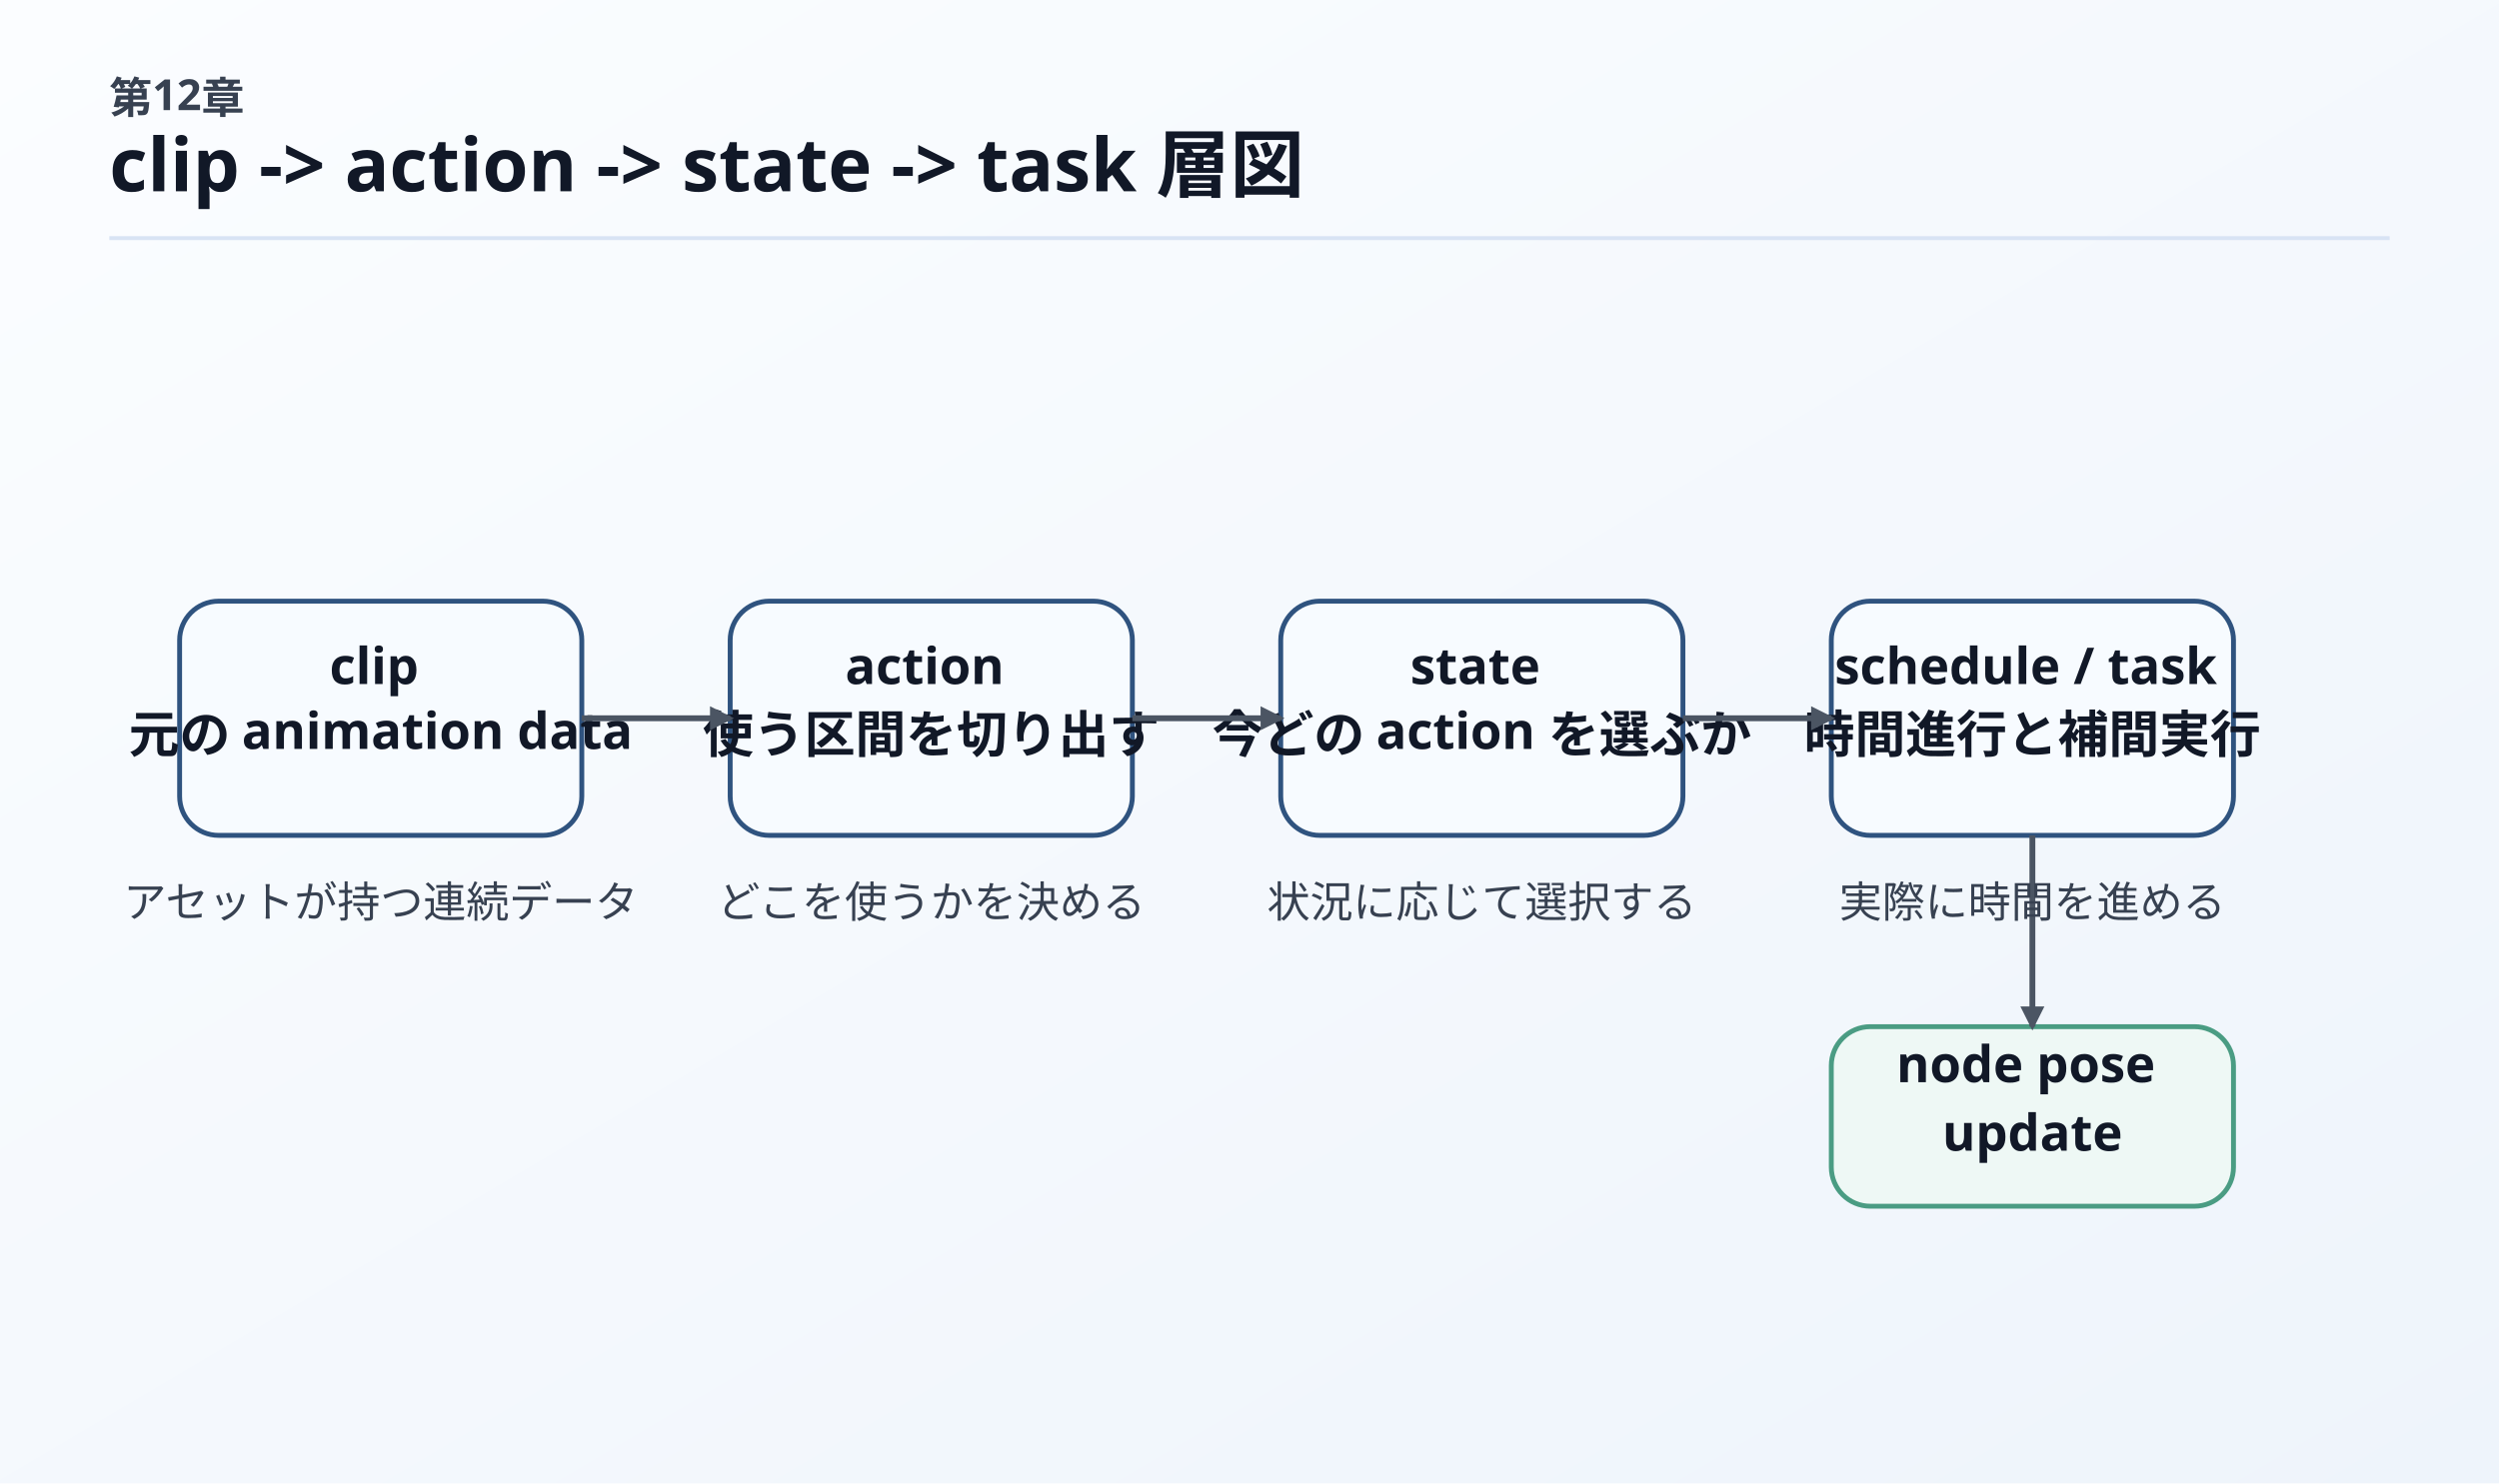
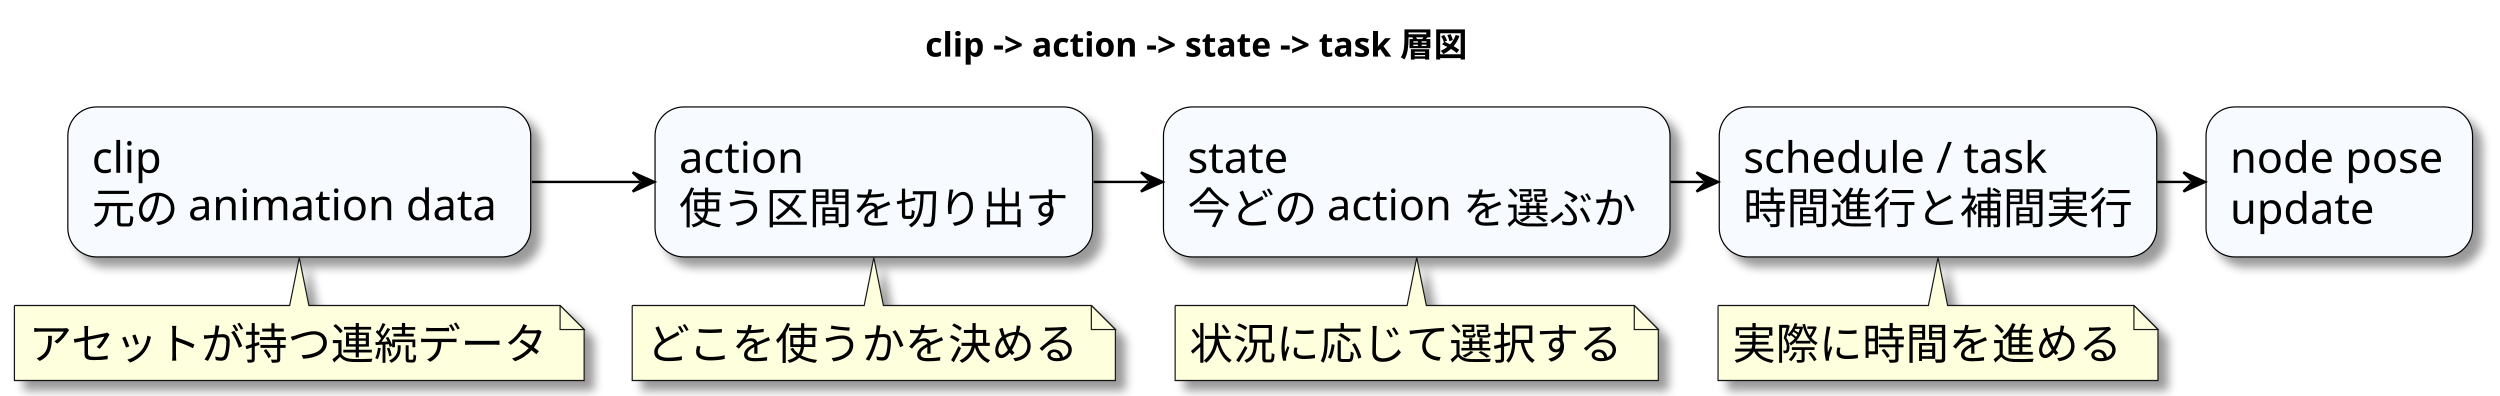
- <svg xmlns="http://www.w3.org/2000/svg" width="1280" height="760" viewBox="0 0 1280 760" role="img" aria-label="clip -&gt; action -&gt; state -&gt; task 層図">
+ <svg xmlns="http://www.w3.org/2000/svg" contentStyleType="text/css" data-diagram-type="DESCRIPTION" height="257.812px" preserveAspectRatio="none" style="width:1625px;height:257px;background:#FFFFFF;" version="1.1" viewBox="0 0 1625 257" width="1625px" zoomAndPan="magnify">
  <defs>
-     <linearGradient id="bg" x1="0" y1="0" x2="1" y2="1">
-       <stop offset="0%" stop-color="#fbfdff" />
-       <stop offset="100%" stop-color="#eef4fb" />
-     </linearGradient>
-     <marker id="arrow" viewBox="0 0 10 10" refX="8.4" refY="5" markerWidth="4.1" markerHeight="4.1" orient="auto-start-reverse">
-       <path d="M 0 0 L 10 5 L 0 10 z" fill="context-stroke" />
-     </marker>
+     <filter height="300%" id="fhwm7d1kss393" width="300%" x="-1" y="-1">
+       <feGaussianBlur result="blurOut" stdDeviation="3.125" />
+       <feColorMatrix in="blurOut" result="blurOut2" type="matrix" values="0 0 0 0 0 0 0 0 0 0 0 0 0 0 0 0 0 0 .4 0" />
+       <feOffset dx="6.25" dy="6.25" in="blurOut2" result="blurOut3" />
+       <feBlend in="SourceGraphic" in2="blurOut3" mode="normal" />
+     </filter>
  </defs>
-   <rect width="1280" height="760" fill="url(#bg)" />
-   <text x="56" y="58" text-anchor="start" font-size="22" font-weight="700" fill="#374151" font-family="'Segoe UI', 'Hiragino Sans', 'Yu Gothic UI', sans-serif">
-     <tspan x="56" dy="0">第12章</tspan>
-   </text>
-   <text x="56" y="98" text-anchor="start" font-size="38" font-weight="700" fill="#111827" font-family="'Segoe UI', 'Hiragino Sans', 'Yu Gothic UI', sans-serif">
-     <tspan x="56" dy="0">clip -&gt; action -&gt; state -&gt; task 層図</tspan>
-   </text>
-   <line x1="56" y1="122" x2="1224" y2="122" stroke="#d8e3f4" stroke-width="2" />
-   <rect x="92" y="308" width="206" height="120" rx="20" ry="20" fill="#f7fbff" stroke="#2f537f" stroke-width="2.5" />
-   <text x="195" y="368" text-anchor="middle" font-size="26" font-weight="600" fill="#111827" font-family="'Segoe UI', 'Hiragino Sans', 'Yu Gothic UI', sans-serif">
-     <tspan x="195" dy="-0.675em">clip</tspan>
-     <tspan x="195" dy="1.35em">元の animation data</tspan>
-   </text>
-   <rect x="374" y="308" width="206" height="120" rx="20" ry="20" fill="#f7fbff" stroke="#2f537f" stroke-width="2.5" />
-   <text x="477" y="368" text-anchor="middle" font-size="26" font-weight="600" fill="#111827" font-family="'Segoe UI', 'Hiragino Sans', 'Yu Gothic UI', sans-serif">
-     <tspan x="477" dy="-0.675em">action</tspan>
-     <tspan x="477" dy="1.35em">使う区間を切り出す</tspan>
-   </text>
-   <rect x="656" y="308" width="206" height="120" rx="20" ry="20" fill="#f7fbff" stroke="#2f537f" stroke-width="2.5" />
-   <text x="759" y="368" text-anchor="middle" font-size="26" font-weight="600" fill="#111827" font-family="'Segoe UI', 'Hiragino Sans', 'Yu Gothic UI', sans-serif">
-     <tspan x="759" dy="-0.675em">state</tspan>
-     <tspan x="759" dy="1.35em">今どの action を選ぶか</tspan>
-   </text>
-   <rect x="938" y="308" width="206" height="120" rx="20" ry="20" fill="#f7fbff" stroke="#2f537f" stroke-width="2.5" />
-   <text x="1041" y="368" text-anchor="middle" font-size="26" font-weight="600" fill="#111827" font-family="'Segoe UI', 'Hiragino Sans', 'Yu Gothic UI', sans-serif">
-     <tspan x="1041" dy="-0.675em">schedule / task</tspan>
-     <tspan x="1041" dy="1.35em">時間進行と補間実行</tspan>
-   </text>
-   <rect x="938" y="526" width="206" height="92" rx="20" ry="20" fill="#eef8f5" stroke="#4a9c83" stroke-width="2.5" />
-   <text x="1041" y="572" text-anchor="middle" font-size="26" font-weight="600" fill="#111827" font-family="'Segoe UI', 'Hiragino Sans', 'Yu Gothic UI', sans-serif">
-     <tspan x="1041" dy="-0.675em">node pose</tspan>
-     <tspan x="1041" dy="1.35em">update</tspan>
-   </text>
-   <line x1="298" y1="368" x2="374" y2="368" stroke="#4b5563" stroke-width="3" marker-end="url(#arrow)" />
-   <line x1="580" y1="368" x2="656" y2="368" stroke="#4b5563" stroke-width="3" marker-end="url(#arrow)" />
-   <line x1="862" y1="368" x2="938" y2="368" stroke="#4b5563" stroke-width="3" marker-end="url(#arrow)" />
-   <line x1="1041" y1="428" x2="1041" y2="526" stroke="#4b5563" stroke-width="3" marker-end="url(#arrow)" />
-   <text x="195" y="470" text-anchor="middle" font-size="22" font-weight="500" fill="#374151" font-family="'Segoe UI', 'Hiragino Sans', 'Yu Gothic UI', sans-serif">
-     <tspan x="195" dy="0">アセットが持つ連続データ</tspan>
-   </text>
-   <text x="477" y="470" text-anchor="middle" font-size="22" font-weight="500" fill="#374151" font-family="'Segoe UI', 'Hiragino Sans', 'Yu Gothic UI', sans-serif">
-     <tspan x="477" dy="0">どこを使うかを決める</tspan>
-   </text>
-   <text x="759" y="470" text-anchor="middle" font-size="22" font-weight="500" fill="#374151" font-family="'Segoe UI', 'Hiragino Sans', 'Yu Gothic UI', sans-serif">
-     <tspan x="759" dy="0">状況に応じて選択する</tspan>
-   </text>
-   <text x="1041" y="470" text-anchor="middle" font-size="22" font-weight="500" fill="#374151" font-family="'Segoe UI', 'Hiragino Sans', 'Yu Gothic UI', sans-serif">
-     <tspan x="1041" dy="0">実際に時間を進める</tspan>
-   </text>
+   <g>
+     <g class="title" data-source-line="1">
+       <text fill="#000000" font-family="Yu Gothic UI" font-size="21.875" font-weight="bold" lengthAdjust="spacing" textLength="401.227" x="601.402" y="36.774">clip -&gt; action -&gt; state -&gt; task 層図</text>
+     </g>
+     <g class="entity" data-entity="Clip" data-source-line="19" data-uid="ent0002" id="entity_Clip">
+       <rect fill="#F7FBFF" filter="url(#fhwm7d1kss393)" height="97.498" rx="18.75" ry="18.75" style="stroke:#000000;stroke-width:0.781;" width="300.868" x="44.094" y="69.513" />
+       <text fill="#000000" font-family="Yu Gothic UI" font-size="28.125" lengthAdjust="spacing" textLength="48.367" x="59.719" y="112.329">clip</text>
+       <text fill="#000000" font-family="Yu Gothic UI" font-size="28.125" lengthAdjust="spacing" textLength="269.618" x="59.719" y="145.453">元の animation data</text>
+     </g>
+     <g class="entity" data-entity="Action" data-source-line="20" data-uid="ent0003" id="entity_Action">
+       <rect fill="#F7FBFF" filter="url(#fhwm7d1kss393)" height="97.498" rx="18.75" ry="18.75" style="stroke:#000000;stroke-width:0.781;" width="284.375" x="425.781" y="69.513" />
+       <text fill="#000000" font-family="Yu Gothic UI" font-size="28.125" lengthAdjust="spacing" textLength="83.318" x="441.406" y="112.329">action</text>
+       <text fill="#000000" font-family="Yu Gothic UI" font-size="28.125" lengthAdjust="spacing" textLength="253.125" x="441.406" y="145.453">使う区間を切り出す</text>
+     </g>
+     <g class="entity" data-entity="State" data-source-line="21" data-uid="ent0004" id="entity_State">
+       <rect fill="#F7FBFF" filter="url(#fhwm7d1kss393)" height="97.498" rx="18.75" ry="18.75" style="stroke:#000000;stroke-width:0.781;" width="329.24" x="756.25" y="69.513" />
+       <text fill="#000000" font-family="Yu Gothic UI" font-size="28.125" lengthAdjust="spacing" textLength="66.577" x="771.875" y="112.329">state</text>
+       <text fill="#000000" font-family="Yu Gothic UI" font-size="28.125" lengthAdjust="spacing" textLength="297.99" x="771.875" y="145.453">今どの action を選ぶか</text>
+     </g>
+     <g class="entity" data-entity="Task" data-source-line="22" data-uid="ent0005" id="entity_Task">
+       <rect fill="#F7FBFF" filter="url(#fhwm7d1kss393)" height="97.498" rx="18.75" ry="18.75" style="stroke:#000000;stroke-width:0.781;" width="284.375" x="1117.516" y="69.513" />
+       <text fill="#000000" font-family="Yu Gothic UI" font-size="28.125" lengthAdjust="spacing" textLength="210.196" x="1133.141" y="112.329">schedule / task</text>
+       <text fill="#000000" font-family="Yu Gothic UI" font-size="28.125" lengthAdjust="spacing" textLength="253.125" x="1133.141" y="145.453">時間進行と補間実行</text>
+     </g>
+     <g class="entity" data-entity="NodePose" data-source-line="23" data-uid="ent0006" id="entity_NodePose">
+       <rect fill="#F7FBFF" filter="url(#fhwm7d1kss393)" height="97.498" rx="18.75" ry="18.75" style="stroke:#000000;stroke-width:0.781;" width="173.235" x="1433.922" y="69.513" />
+       <text fill="#000000" font-family="Yu Gothic UI" font-size="28.125" lengthAdjust="spacing" textLength="141.985" x="1449.547" y="112.329">node pose</text>
+       <text fill="#000000" font-family="Yu Gothic UI" font-size="28.125" lengthAdjust="spacing" textLength="94.579" x="1449.547" y="145.453">update</text>
+     </g>
+     <g class="entity" data-entity="GMN11" data-source-line="31" data-uid="ent0012" id="entity_GMN11">
+       <path d="M9.375,198.575 L9.375,247.324 A0,0 0 0 0 9.375,247.324 L379.688,247.324 A0,0 0 0 0 379.688,247.324 L379.688,214.2 L364.062,198.575 L200.781,198.575 L194.531,167.482 L188.281,198.575 L9.375,198.575 A0,0 0 0 0 9.375,198.575" fill="#FEFFDD" filter="url(#fhwm7d1kss393)" style="stroke:#181818;stroke-width:0.781;" />
+       <path d="M364.062,198.575 L364.062,214.2 L379.688,214.2 L364.062,198.575" fill="#FEFFDD" style="stroke:#181818;stroke-width:0.781;" />
+       <text fill="#000000" font-family="Yu Gothic UI" font-size="28.125" lengthAdjust="spacing" textLength="337.5" x="18.75" y="233.579">アセットが持つ連続データ</text>
+     </g>
+     <g class="entity" data-entity="GMN14" data-source-line="35" data-uid="ent0015" id="entity_GMN14">
+       <path d="M410.938,198.575 L410.938,247.324 A0,0 0 0 0 410.938,247.324 L725,247.324 A0,0 0 0 0 725,247.324 L725,214.2 L709.375,198.575 L574.219,198.575 L567.969,167.482 L561.719,198.575 L410.938,198.575 A0,0 0 0 0 410.938,198.575" fill="#FEFFDD" filter="url(#fhwm7d1kss393)" style="stroke:#181818;stroke-width:0.781;" />
+       <path d="M709.375,198.575 L709.375,214.2 L725,214.2 L709.375,198.575" fill="#FEFFDD" style="stroke:#181818;stroke-width:0.781;" />
+       <text fill="#000000" font-family="Yu Gothic UI" font-size="28.125" lengthAdjust="spacing" textLength="281.25" x="420.312" y="233.579">どこを使うかを決める</text>
+     </g>
+     <g class="entity" data-entity="GMN17" data-source-line="39" data-uid="ent0018" id="entity_GMN17">
+       <path d="M763.844,198.575 L763.844,247.324 A0,0 0 0 0 763.844,247.324 L1077.906,247.324 A0,0 0 0 0 1077.906,247.324 L1077.906,214.2 L1062.281,198.575 L927.125,198.575 L920.875,167.482 L914.625,198.575 L763.844,198.575 A0,0 0 0 0 763.844,198.575" fill="#FEFFDD" filter="url(#fhwm7d1kss393)" style="stroke:#181818;stroke-width:0.781;" />
+       <path d="M1062.281,198.575 L1062.281,214.2 L1077.906,214.2 L1062.281,198.575" fill="#FEFFDD" style="stroke:#181818;stroke-width:0.781;" />
+       <text fill="#000000" font-family="Yu Gothic UI" font-size="28.125" lengthAdjust="spacing" textLength="281.25" x="773.219" y="233.579">状況に応じて選択する</text>
+     </g>
+     <g class="entity" data-entity="GMN20" data-source-line="43" data-uid="ent0021" id="entity_GMN20">
+       <path d="M1116.734,198.575 L1116.734,247.324 A0,0 0 0 0 1116.734,247.324 L1402.672,247.324 A0,0 0 0 0 1402.672,247.324 L1402.672,214.2 L1387.047,198.575 L1265.953,198.575 L1259.703,167.482 L1253.453,198.575 L1116.734,198.575 A0,0 0 0 0 1116.734,198.575" fill="#FEFFDD" filter="url(#fhwm7d1kss393)" style="stroke:#181818;stroke-width:0.781;" />
+       <path d="M1387.047,198.575 L1387.047,214.2 L1402.672,214.2 L1387.047,198.575" fill="#FEFFDD" style="stroke:#181818;stroke-width:0.781;" />
+       <text fill="#000000" font-family="Yu Gothic UI" font-size="28.125" lengthAdjust="spacing" textLength="253.125" x="1126.109" y="233.579">実際に時間を進める</text>
+     </g>
+     <g class="link" data-entity-1="Clip" data-entity-2="Action" data-source-line="25" data-uid="lnk7" id="link_Clip_Action">
+       <path d="M345.641,118.263 C371.938,118.263 389.859,118.263 415.922,118.263" fill="none" id="Clip-to-Action" style="stroke:#000000;stroke-width:1.562;" />
+       <polygon fill="#000000" points="425.297,118.263,411.234,112.013,417.484,118.263,411.234,124.513,425.297,118.263" style="stroke:#000000;stroke-width:1.562;" />
+     </g>
+     <g class="link" data-entity-1="Action" data-entity-2="State" data-source-line="26" data-uid="lnk8" id="link_Action_State">
+       <path d="M710.797,118.263 C725.578,118.263 731.328,118.263 746.344,118.263" fill="none" id="Action-to-State" style="stroke:#000000;stroke-width:1.562;" />
+       <polygon fill="#000000" points="755.719,118.263,741.656,112.013,747.906,118.263,741.656,124.513,755.719,118.263" style="stroke:#000000;stroke-width:1.562;" />
+     </g>
+     <g class="link" data-entity-1="State" data-entity-2="Task" data-source-line="27" data-uid="lnk9" id="link_State_Task">
+       <path d="M1085.859,118.263 C1096.203,118.263 1097.188,118.263 1107.422,118.263" fill="none" id="State-to-Task" style="stroke:#000000;stroke-width:1.562;" />
+       <polygon fill="#000000" points="1116.797,118.263,1102.734,112.013,1108.984,118.263,1102.734,124.513,1116.797,118.263" style="stroke:#000000;stroke-width:1.562;" />
+     </g>
+     <g class="link" data-entity-1="Task" data-entity-2="NodePose" data-source-line="28" data-uid="lnk10" id="link_Task_NodePose">
+       <path d="M1402.188,118.263 C1412.766,118.263 1413.859,118.263 1423.922,118.263" fill="none" id="Task-to-NodePose" style="stroke:#000000;stroke-width:1.562;" />
+       <polygon fill="#000000" points="1433.297,118.263,1419.234,112.013,1425.484,118.263,1419.234,124.513,1433.297,118.263" style="stroke:#000000;stroke-width:1.562;" />
+     </g>
+   </g>
</svg>
